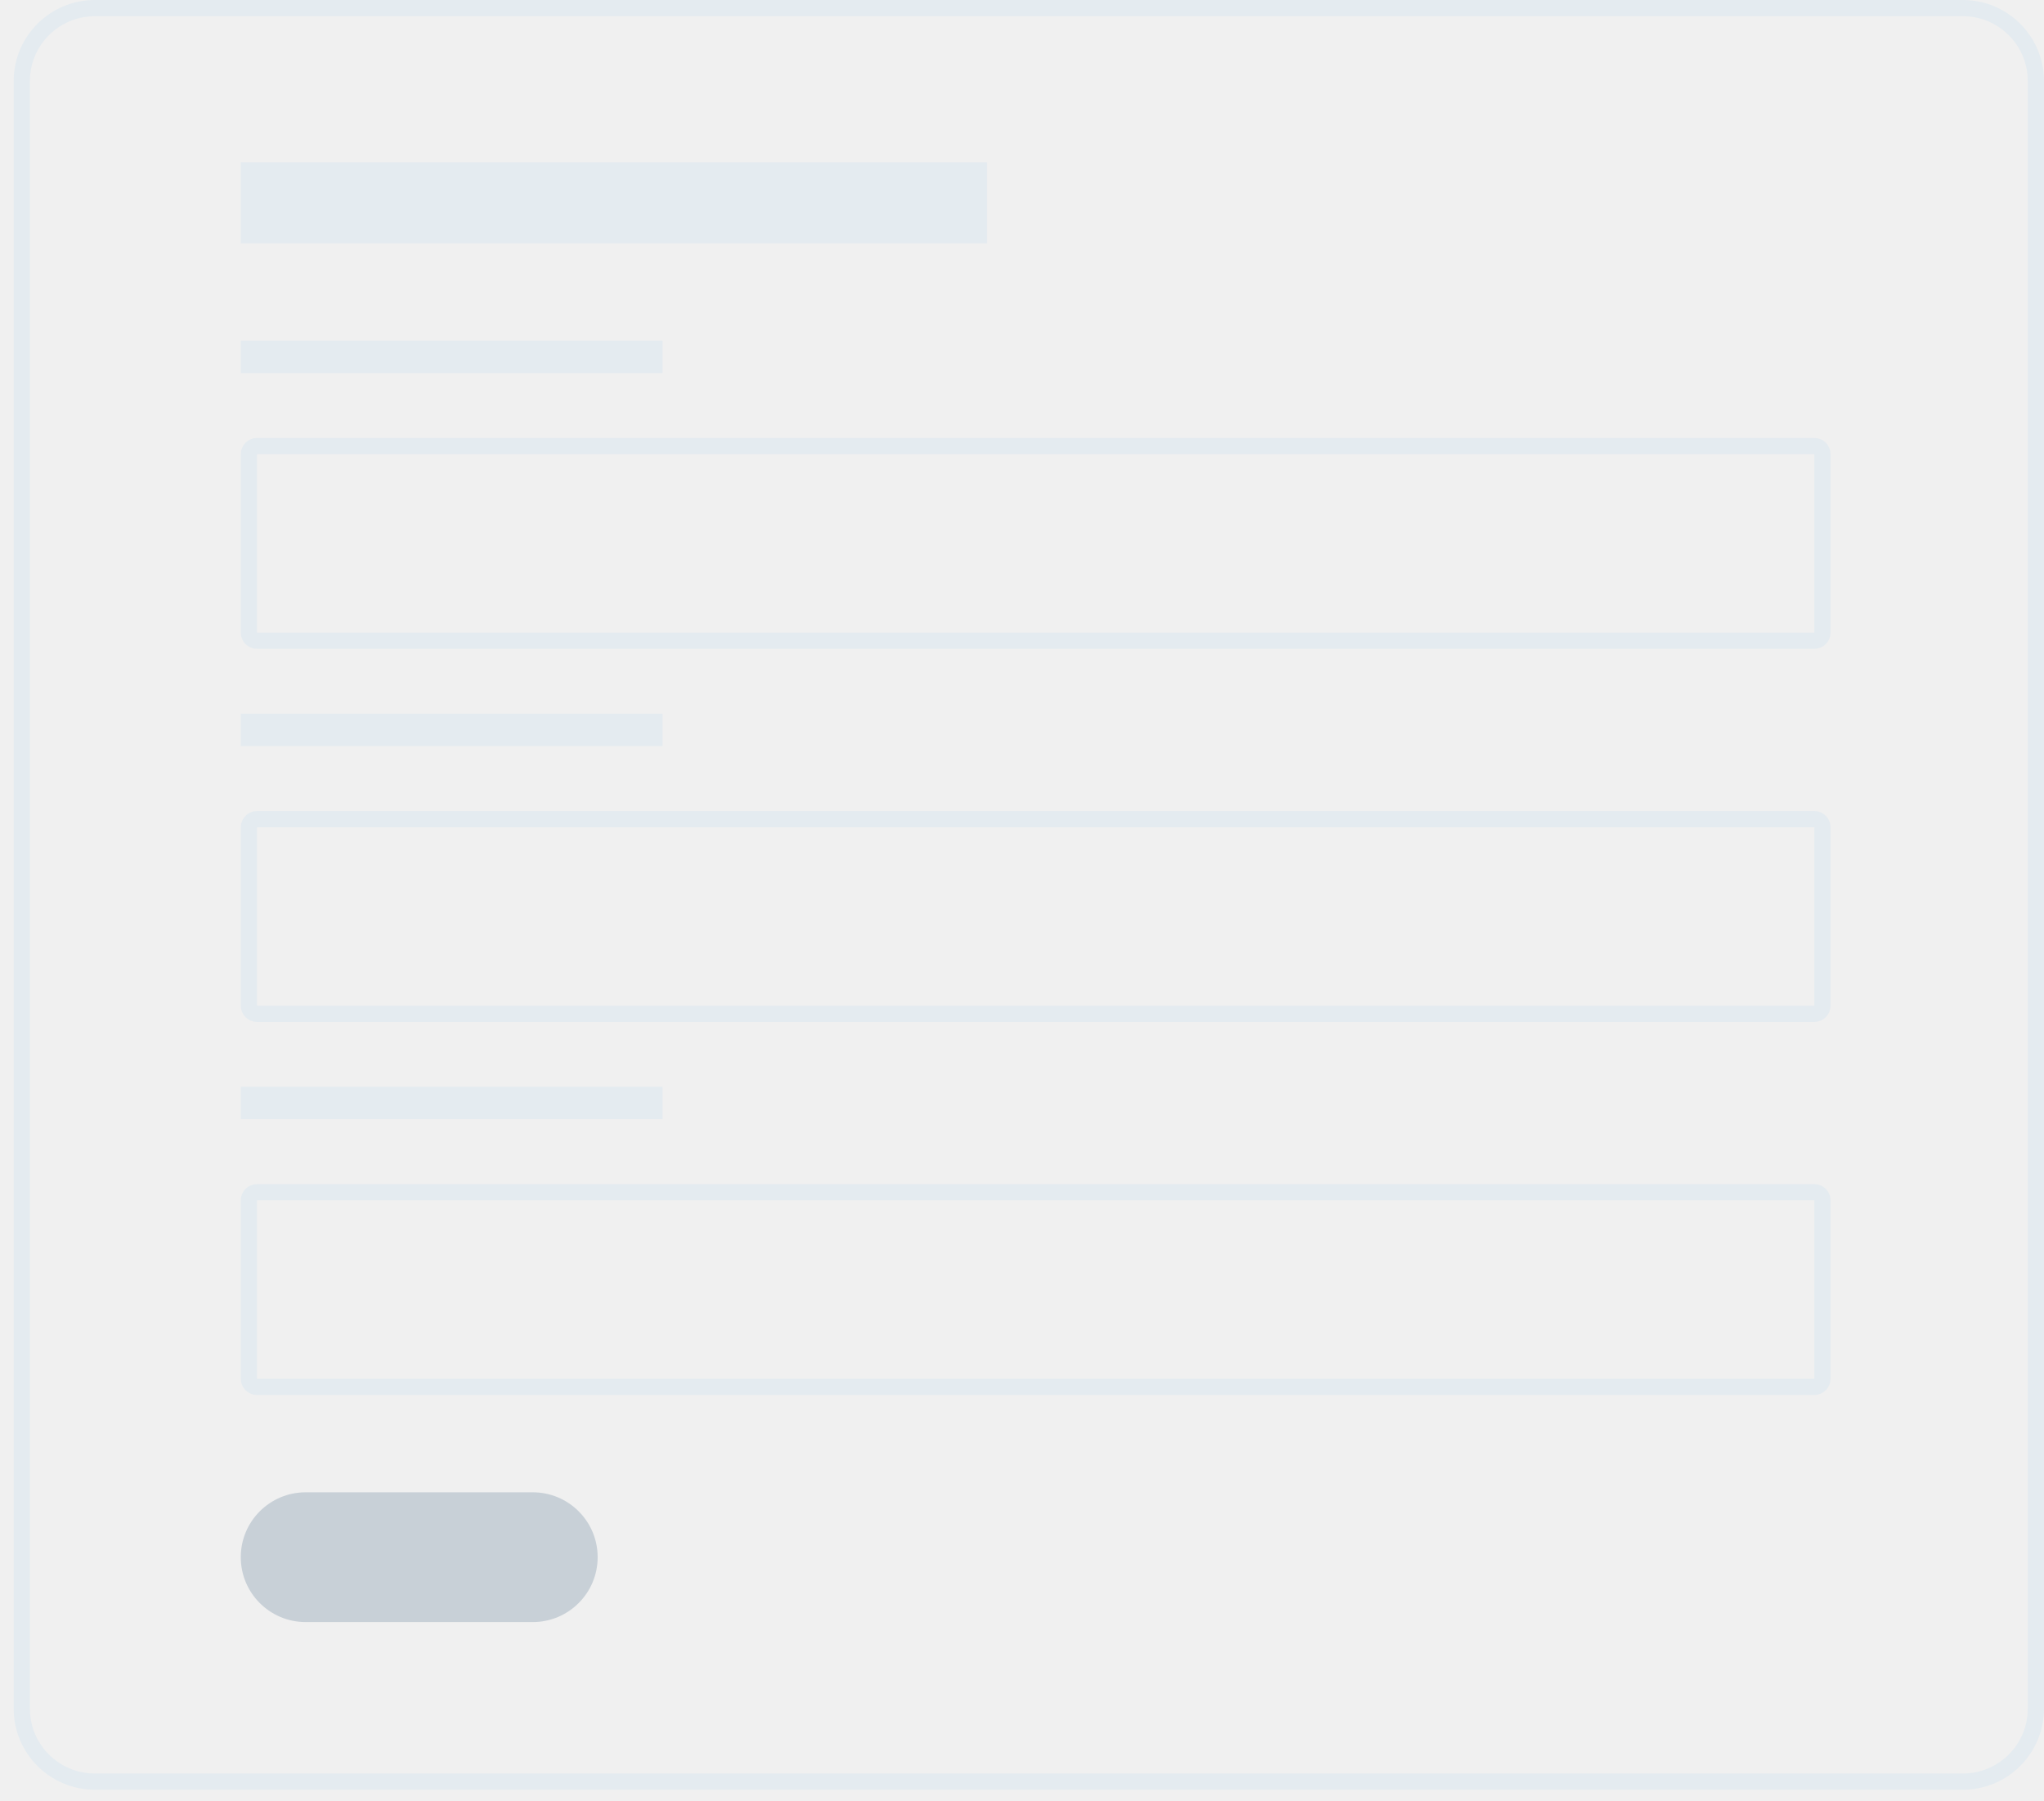
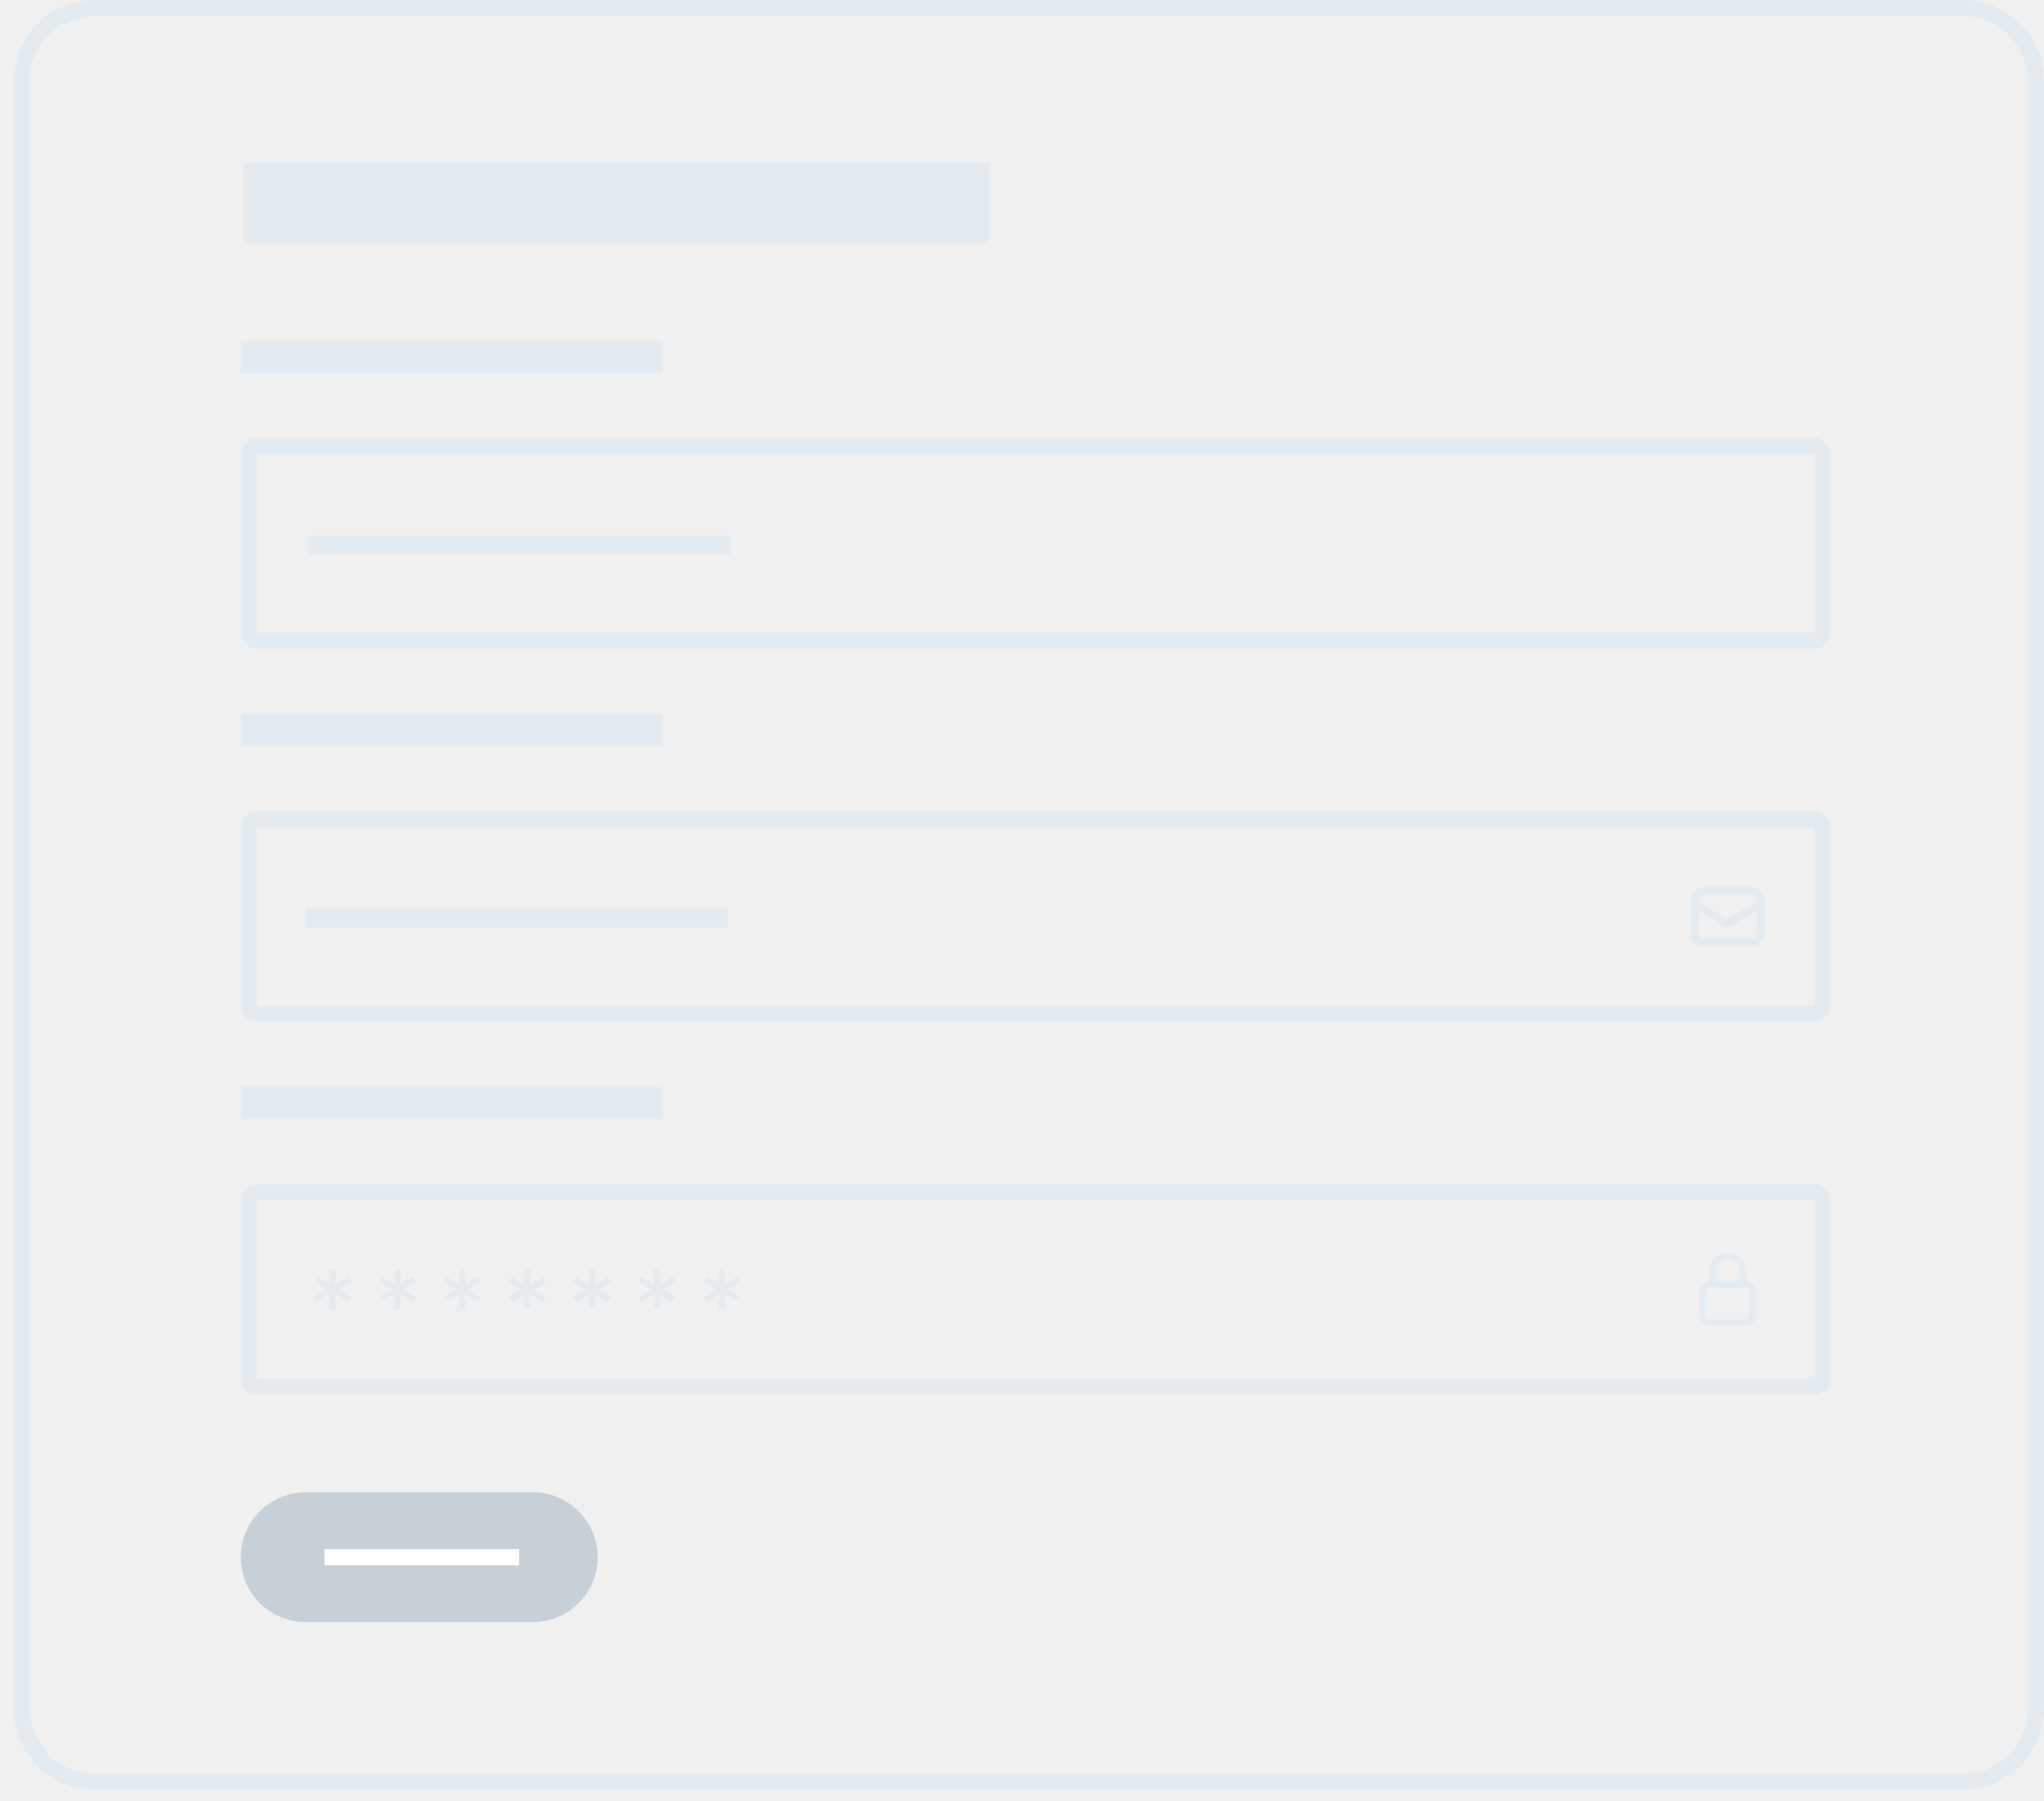
<svg xmlns="http://www.w3.org/2000/svg" width="126" height="111" viewBox="0 0 126 111" fill="none">
  <rect x="1.343" y="0.5" width="124.157" height="109.336" rx="4.5" stroke="#E4EBF0" />
+   <rect x="14.842" y="21" width="26" height="2" fill="#E4EBF0" />
  <rect x="15.342" y="27.5" width="97" height="12" rx="0.5" stroke="#E4EBF0" />
+   <rect x="19" y="33" width="26" height="1.2" fill="#E4EBF0" />
+   <rect x="14.842" y="44" width="26" height="2" fill="#E4EBF0" />
  <rect x="15.342" y="50.5" width="97" height="12" rx="0.5" stroke="#E4EBF0" />
+   <rect x="18.843" y="56" width="26" height="1.2" fill="#E4EBF0" />
+   <g clip-path="url(#clip0_5422_19908)">
+     <path d="M108.531 55.406V57.594C108.531 57.853 108.321 58.062 108.062 58.062H104.938C104.679 58.062 104.469 57.853 104.469 57.594V55.406M108.531 55.406C108.531 55.147 108.321 54.938 108.062 54.938H104.938C104.679 54.938 104.469 55.147 104.469 55.406M108.531 55.406V55.457C108.531 55.62 108.447 55.771 108.308 55.856L106.746 56.818C106.595 56.91 106.405 56.91 106.254 56.818L104.692 55.856C104.553 55.771 104.469 55.62 104.469 55.457V55.406" stroke="#E4EBF0" stroke-width="0.5" stroke-linecap="round" stroke-linejoin="round" />
+   </g>
+   <rect x="14.842" y="67" width="26" height="2" fill="#E4EBF0" />
  <rect x="15.342" y="73.5" width="97" height="12" rx="0.5" stroke="#E4EBF0" />
-   <rect x="14.842" y="21" width="26" height="2" fill="#E4EBF0" />
-   <rect x="14.842" y="44" width="26" height="2" fill="#E4EBF0" />
-   <rect x="14.842" y="67" width="26" height="2" fill="#E4EBF0" />
+   <path d="M20.295 80.721L20.329 79.783L19.537 80.286L19.332 79.928L20.167 79.493L19.332 79.059L19.537 78.701L20.329 79.204L20.295 78.266H20.704L20.67 79.204L21.463 78.701L21.667 79.059L20.832 79.493L21.667 79.928L21.463 80.286L20.67 79.783L20.704 80.721H20.295Z" fill="#E4EBF0" />
+   <path d="M24.295 80.721L24.329 79.783L23.537 80.286L23.332 79.928L24.167 79.493L23.332 79.059L23.537 78.701L24.329 79.204L24.295 78.266H24.704L24.67 79.204L25.463 78.701L25.667 79.059L24.832 79.493L25.667 79.928L25.463 80.286L24.67 79.783L24.704 80.721H24.295Z" fill="#E4EBF0" />
+   <path d="M28.295 80.721L28.329 79.783L27.537 80.286L27.332 79.928L28.167 79.493L27.332 79.059L27.537 78.701L28.329 79.204L28.295 78.266H28.704L28.67 79.204L29.463 78.701L29.667 79.059L28.832 79.493L29.667 79.928L29.463 80.286L28.67 79.783L28.704 80.721H28.295Z" fill="#E4EBF0" />
+   <path d="M32.295 80.721L32.329 79.783L31.537 80.286L31.332 79.928L32.167 79.493L31.332 79.059L31.537 78.701L32.329 79.204L32.295 78.266H32.704L32.67 79.204L33.463 78.701L33.667 79.059L32.832 79.493L33.667 79.928L33.463 80.286L32.67 79.783L32.704 80.721H32.295Z" fill="#E4EBF0" />
+   <path d="M36.295 80.721L36.329 79.783L35.537 80.286L35.332 79.928L36.167 79.493L35.332 79.059L35.537 78.701L36.329 79.204L36.295 78.266H36.704L36.67 79.204L37.463 78.701L37.667 79.059L36.832 79.493L37.667 79.928L37.463 80.286L36.67 79.783L36.704 80.721H36.295Z" fill="#E4EBF0" />
+   <path d="M40.295 80.721L40.329 79.783L39.537 80.286L39.332 79.928L40.167 79.493L39.332 79.059L39.537 78.701L40.329 79.204L40.295 78.266H40.704L40.67 79.204L41.463 78.701L41.667 79.059L40.832 79.493L41.667 79.928L41.463 80.286L40.67 79.783L40.704 80.721H40.295Z" fill="#E4EBF0" />
+   <path d="M44.295 80.721L44.329 79.783L43.537 80.286L43.332 79.928L44.167 79.493L43.332 79.059L43.537 78.701L44.329 79.204L44.295 78.266H44.704L44.67 79.204L45.463 78.701L45.667 79.059L44.832 79.493L45.667 79.928L45.463 80.286L44.67 79.783L44.704 80.721H44.295Z" fill="#E4EBF0" />
+   <g clip-path="url(#clip1_5422_19908)">
+     <path d="M107.438 79.188V78.406C107.438 77.888 107.018 77.469 106.5 77.469C105.982 77.469 105.562 77.888 105.562 78.406V79.188M105.406 81.531H107.594C107.853 81.531 108.062 81.321 108.062 81.062V79.656C108.062 79.397 107.853 79.188 107.594 79.188H105.406C105.147 79.188 104.938 79.397 104.938 79.656V81.062C104.938 81.321 105.147 81.531 105.406 81.531Z" stroke="#E4EBF0" stroke-width="0.4" stroke-linecap="round" stroke-linejoin="round" />
+   </g>
  <rect x="14.842" y="92" width="22" height="8" rx="4" fill="#C8D0D7" />
-   <rect x="14.842" y="10" width="46" height="5" fill="#E4EBF0" />
+   <rect x="15" y="10" width="46" height="5" fill="#E4EBF0" />
+   <rect x="20" y="95.5" width="12" height="1" fill="white" />
+   <defs>
+     <clipPath id="clip0_5422_19908">
+       <rect width="5" height="5" fill="white" transform="translate(104 54)" />
+     </clipPath>
+     <clipPath id="clip1_5422_19908">
+       <rect width="5" height="5" fill="white" transform="translate(104 77)" />
+     </clipPath>
+   </defs>
</svg>
